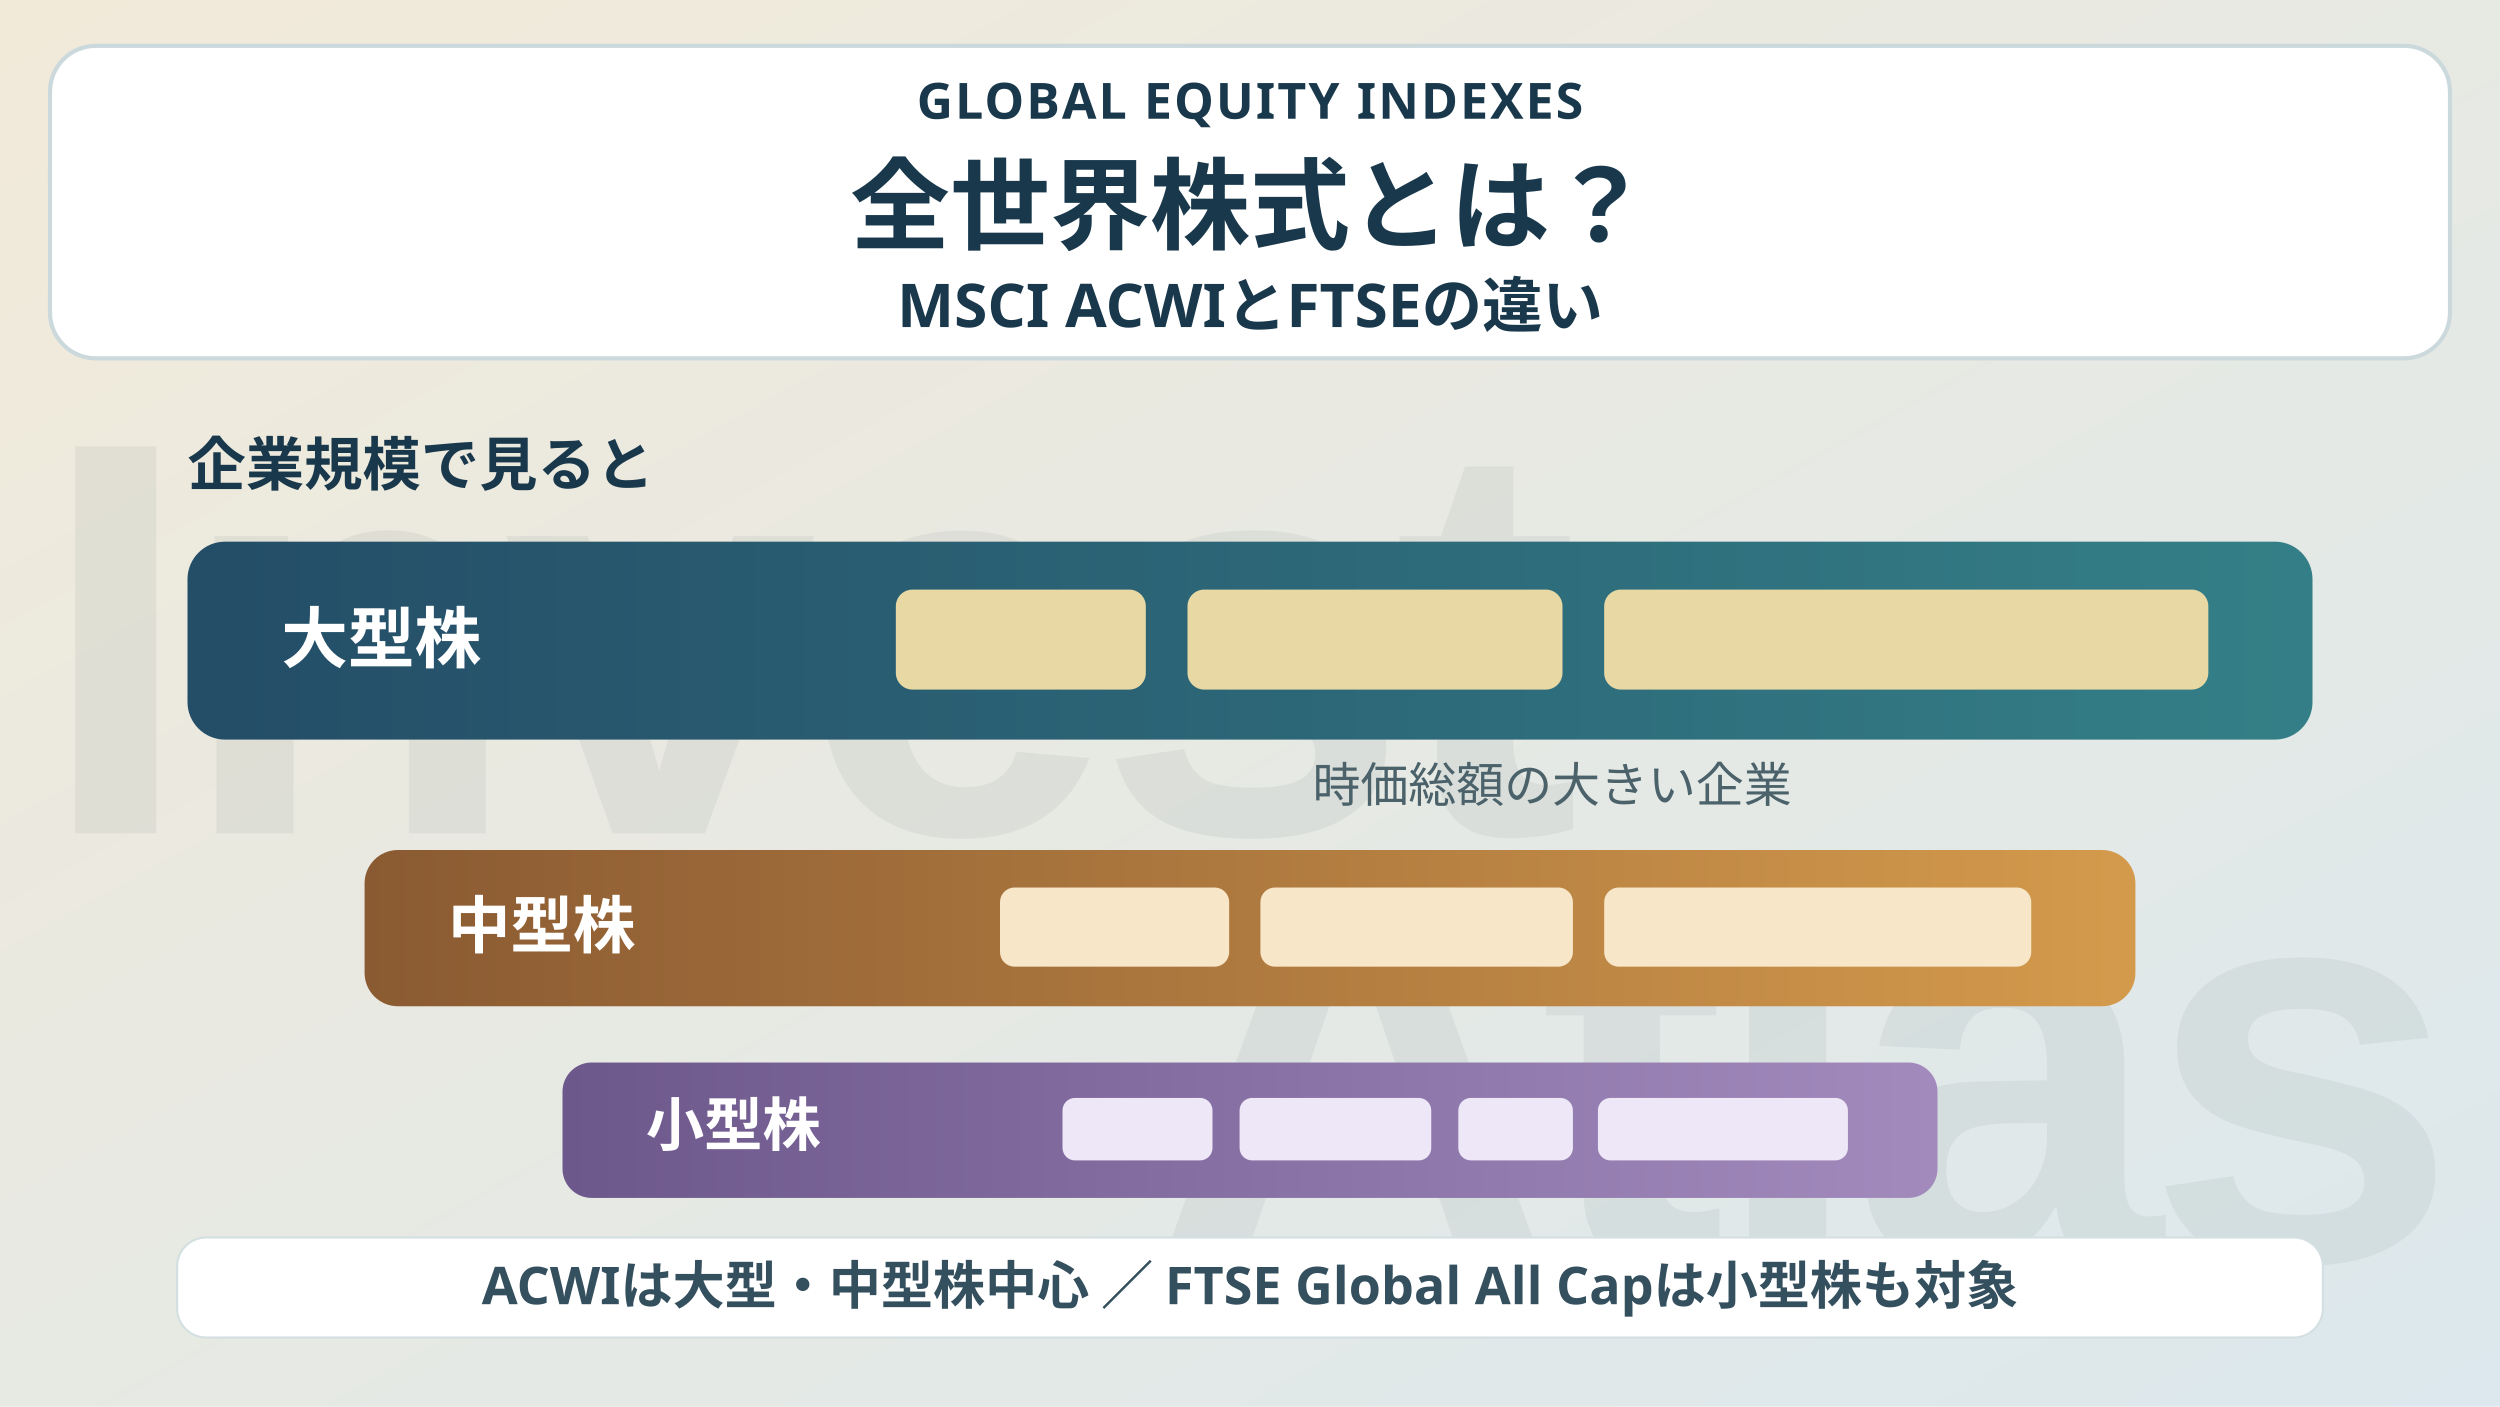
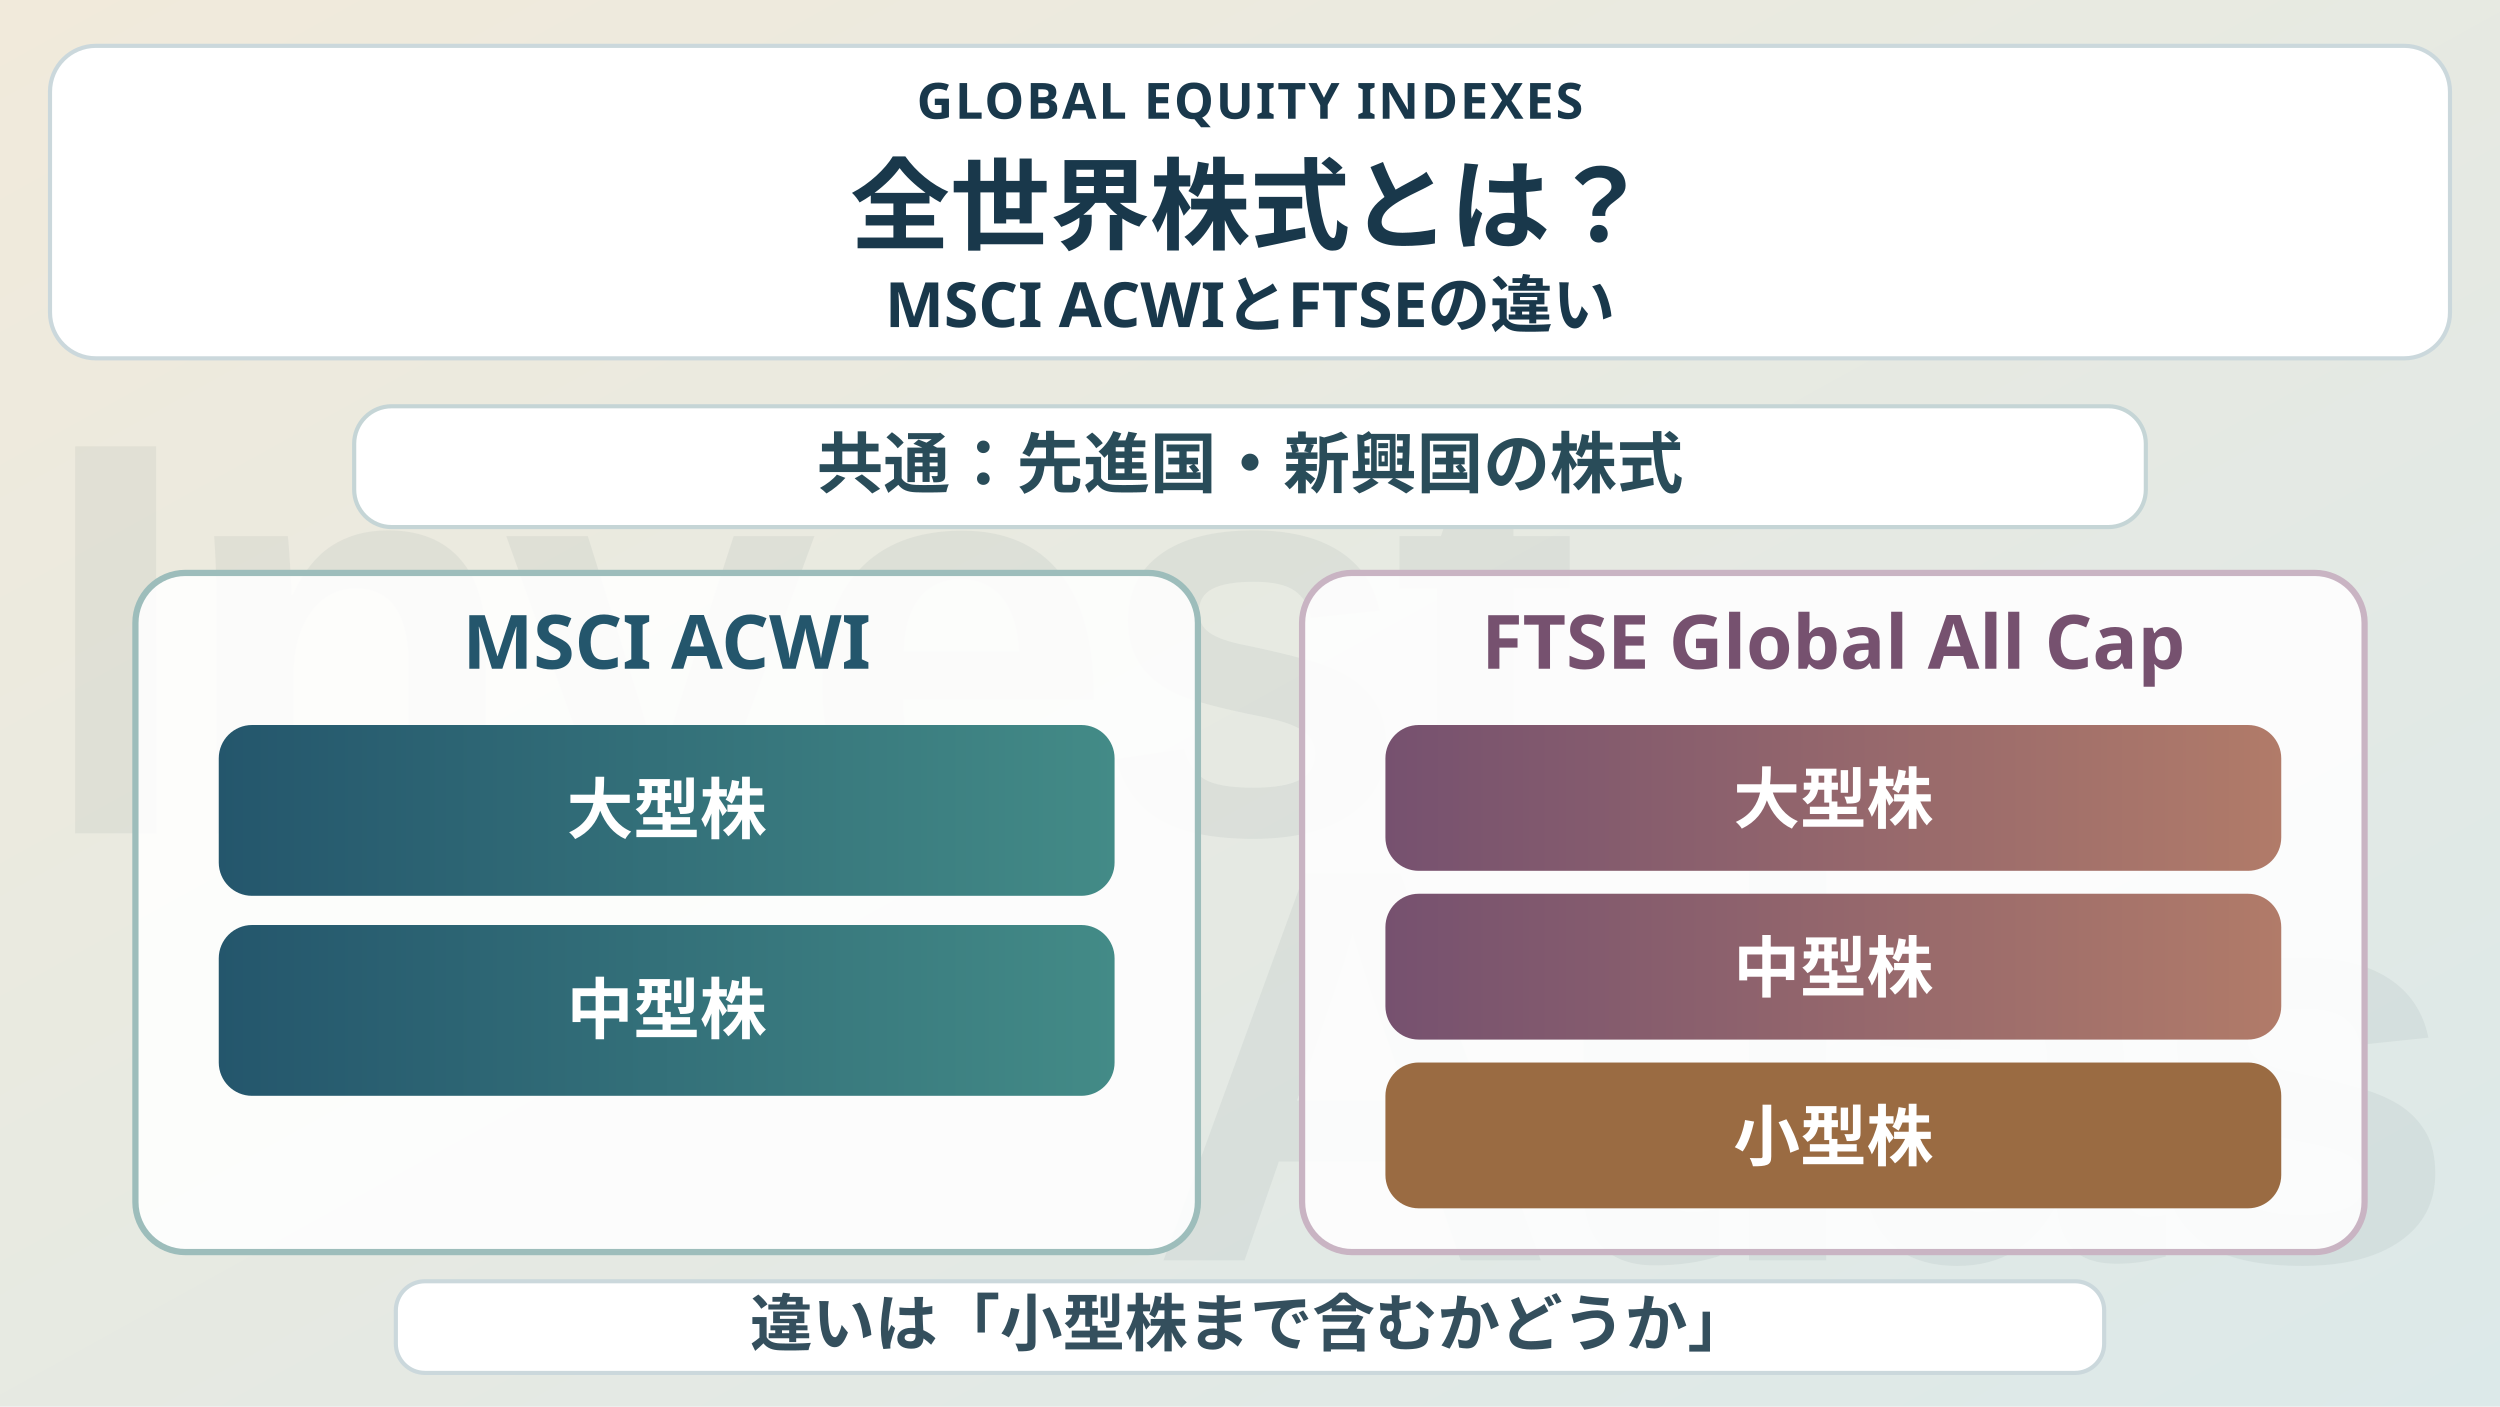
<svg xmlns="http://www.w3.org/2000/svg" viewBox="0 0 1200 675" role="img" aria-labelledby="title desc">
  <defs>
    <linearGradient id="bg" x1="0" y1="0" x2="1" y2="1">
-       <stop stop-color="#f2ead9" />
-       <stop offset="1" stop-color="#dce8ed" />
+       <stop stop-color="#f1eadb" />
+       <stop offset="1" stop-color="#dce9e9" />
    </linearGradient>
-     <linearGradient id="large" x1="0" y1="0" x2="1" y2="0">
-       <stop stop-color="#244d67" />
-       <stop offset="1" stop-color="#347f87" />
+     <linearGradient id="acwi" x1="0" y1="0" x2="1" y2="0">
+       <stop stop-color="#24566c" />
+       <stop offset="1" stop-color="#438b87" />
    </linearGradient>
-     <linearGradient id="mid" x1="0" y1="0" x2="1" y2="0">
-       <stop stop-color="#8a5a32" />
-       <stop offset="1" stop-color="#d49a4c" />
-     </linearGradient>
-     <linearGradient id="small" x1="0" y1="0" x2="1" y2="0">
-       <stop stop-color="#6d588b" />
-       <stop offset="1" stop-color="#a28abd" />
+     <linearGradient id="ftse" x1="0" y1="0" x2="1" y2="0">
+       <stop stop-color="#76516f" />
+       <stop offset="1" stop-color="#b17b69" />
    </linearGradient>
  </defs>
  <rect width="1200" height="675" fill="url(#bg)" />
-   <g font-family="Arial, Helvetica, sans-serif" font-weight="800" font-size="270" letter-spacing="-8" fill="#304b51" opacity=".07">
+   <g font-family="Arial, Helvetica, sans-serif" font-weight="800" font-size="270" letter-spacing="-8" fill="#304b51" opacity=".065">
    <text x="18" y="400">Invest</text>
    <text x="1180" y="605" text-anchor="end">Atlas</text>
  </g>
  <rect x="24" y="22" width="1152" height="150" rx="22" fill="#fff" stroke="#cbd8dc" stroke-width="2" />
  <g font-family="sans-serif" text-anchor="middle" fill="#19384b">
    <text x="600" y="57" font-size="24" font-weight="800" letter-spacing="1">GLOBAL EQUITY INDEXES</text>
    <text x="600" y="116" font-size="48" font-weight="800">全世界株式とは？</text>
-     <text x="600" y="157" font-size="29" font-weight="650">MSCI ACWIとFTSEの違い</text>
+     <text x="600" y="157" font-size="30" font-weight="650">MSCI ACWIとFTSEの違い</text>
  </g>
-   <text x="90" y="233" font-family="sans-serif" font-size="28" font-weight="800" fill="#19384b">企業規模で見ると</text>
-   <rect x="90" y="260" width="1020" height="95" rx="18" fill="url(#large)" />
-   <text x="135" y="318" font-family="sans-serif" font-size="32" font-weight="800" fill="#fff">大型株</text>
-   <g fill="#e7d8a4">
-     <rect x="430" y="283" width="120" height="48" rx="8" />
-     <rect x="570" y="283" width="180" height="48" rx="8" />
-     <rect x="770" y="283" width="290" height="48" rx="8" />
+   <rect x="170" y="195" width="860" height="58" rx="18" fill="#fff" stroke="#c5d5d6" stroke-width="2" />
+   <text x="600" y="234" text-anchor="middle" font-family="sans-serif" font-size="32" font-weight="800" fill="#294c59">共通：先進国・新興国の株式</text>
+   <rect x="65" y="275" width="510" height="326" rx="24" fill="#fff" fill-opacity=".88" stroke="#9dbdbb" stroke-width="3" />
+   <rect x="625" y="275" width="510" height="326" rx="24" fill="#fff" fill-opacity=".88" stroke="#c9b4c3" stroke-width="3" />
+   <text x="320" y="321" text-anchor="middle" font-family="sans-serif" font-size="36" font-weight="800" fill="#24566c">MSCI ACWI</text>
+   <text x="880" y="321" text-anchor="middle" font-family="sans-serif" font-size="36" font-weight="800" fill="#76516f">FTSE Global All Cap</text>
+   <g font-family="sans-serif" font-size="32" font-weight="800" text-anchor="middle" fill="#fff">
+     <rect x="105" y="348" width="430" height="82" rx="16" fill="url(#acwi)" />
+     <text x="320" y="400">大型株</text>
+     <rect x="105" y="444" width="430" height="82" rx="16" fill="url(#acwi)" />
+     <text x="320" y="496">中型株</text>
+     <rect x="665" y="348" width="430" height="70" rx="16" fill="url(#ftse)" />
+     <text x="880" y="395">大型株</text>
+     <rect x="665" y="429" width="430" height="70" rx="16" fill="url(#ftse)" />
+     <text x="880" y="476">中型株</text>
+     <rect x="665" y="510" width="430" height="70" rx="16" fill="#9a6b42" />
+     <text x="880" y="557">小型株</text>
  </g>
-   <text x="745" y="385" text-anchor="middle" font-family="sans-serif" font-size="23" fill="#4b626a">時価総額の大きい企業</text>
-   <rect x="175" y="408" width="850" height="75" rx="16" fill="url(#mid)" />
-   <text x="215" y="455" font-family="sans-serif" font-size="30" font-weight="800" fill="#fff">中型株</text>
-   <g fill="#f8e6c9">
-     <rect x="480" y="426" width="110" height="38" rx="7" />
-     <rect x="605" y="426" width="150" height="38" rx="7" />
-     <rect x="770" y="426" width="205" height="38" rx="7" />
-   </g>
-   <rect x="270" y="510" width="660" height="65" rx="14" fill="url(#small)" />
-   <text x="310" y="550" font-family="sans-serif" font-size="28" font-weight="800" fill="#fff">小型株</text>
-   <g fill="#eee7f7">
-     <rect x="510" y="527" width="72" height="30" rx="6" />
-     <rect x="595" y="527" width="92" height="30" rx="6" />
-     <rect x="700" y="527" width="55" height="30" rx="6" />
-     <rect x="767" y="527" width="120" height="30" rx="6" />
-   </g>
-   <rect x="85" y="594" width="1030" height="48" rx="14" fill="#fff" stroke="#d3dfe1" />
-   <text x="600" y="626" text-anchor="middle" font-family="sans-serif" font-size="25" font-weight="750" fill="#344f5d">ACWIは大型・中型株中心 ／ FTSE Global All Capは小型株も対象</text>
+   <rect x="190" y="615" width="820" height="44" rx="14" fill="#fff" stroke="#cbd8dc" stroke-width="2" />
+   <text x="600" y="646" text-anchor="middle" font-family="sans-serif" font-size="30" font-weight="800" fill="#344f5d">違いは「小型株まで含むかどうか」</text>
</svg>
